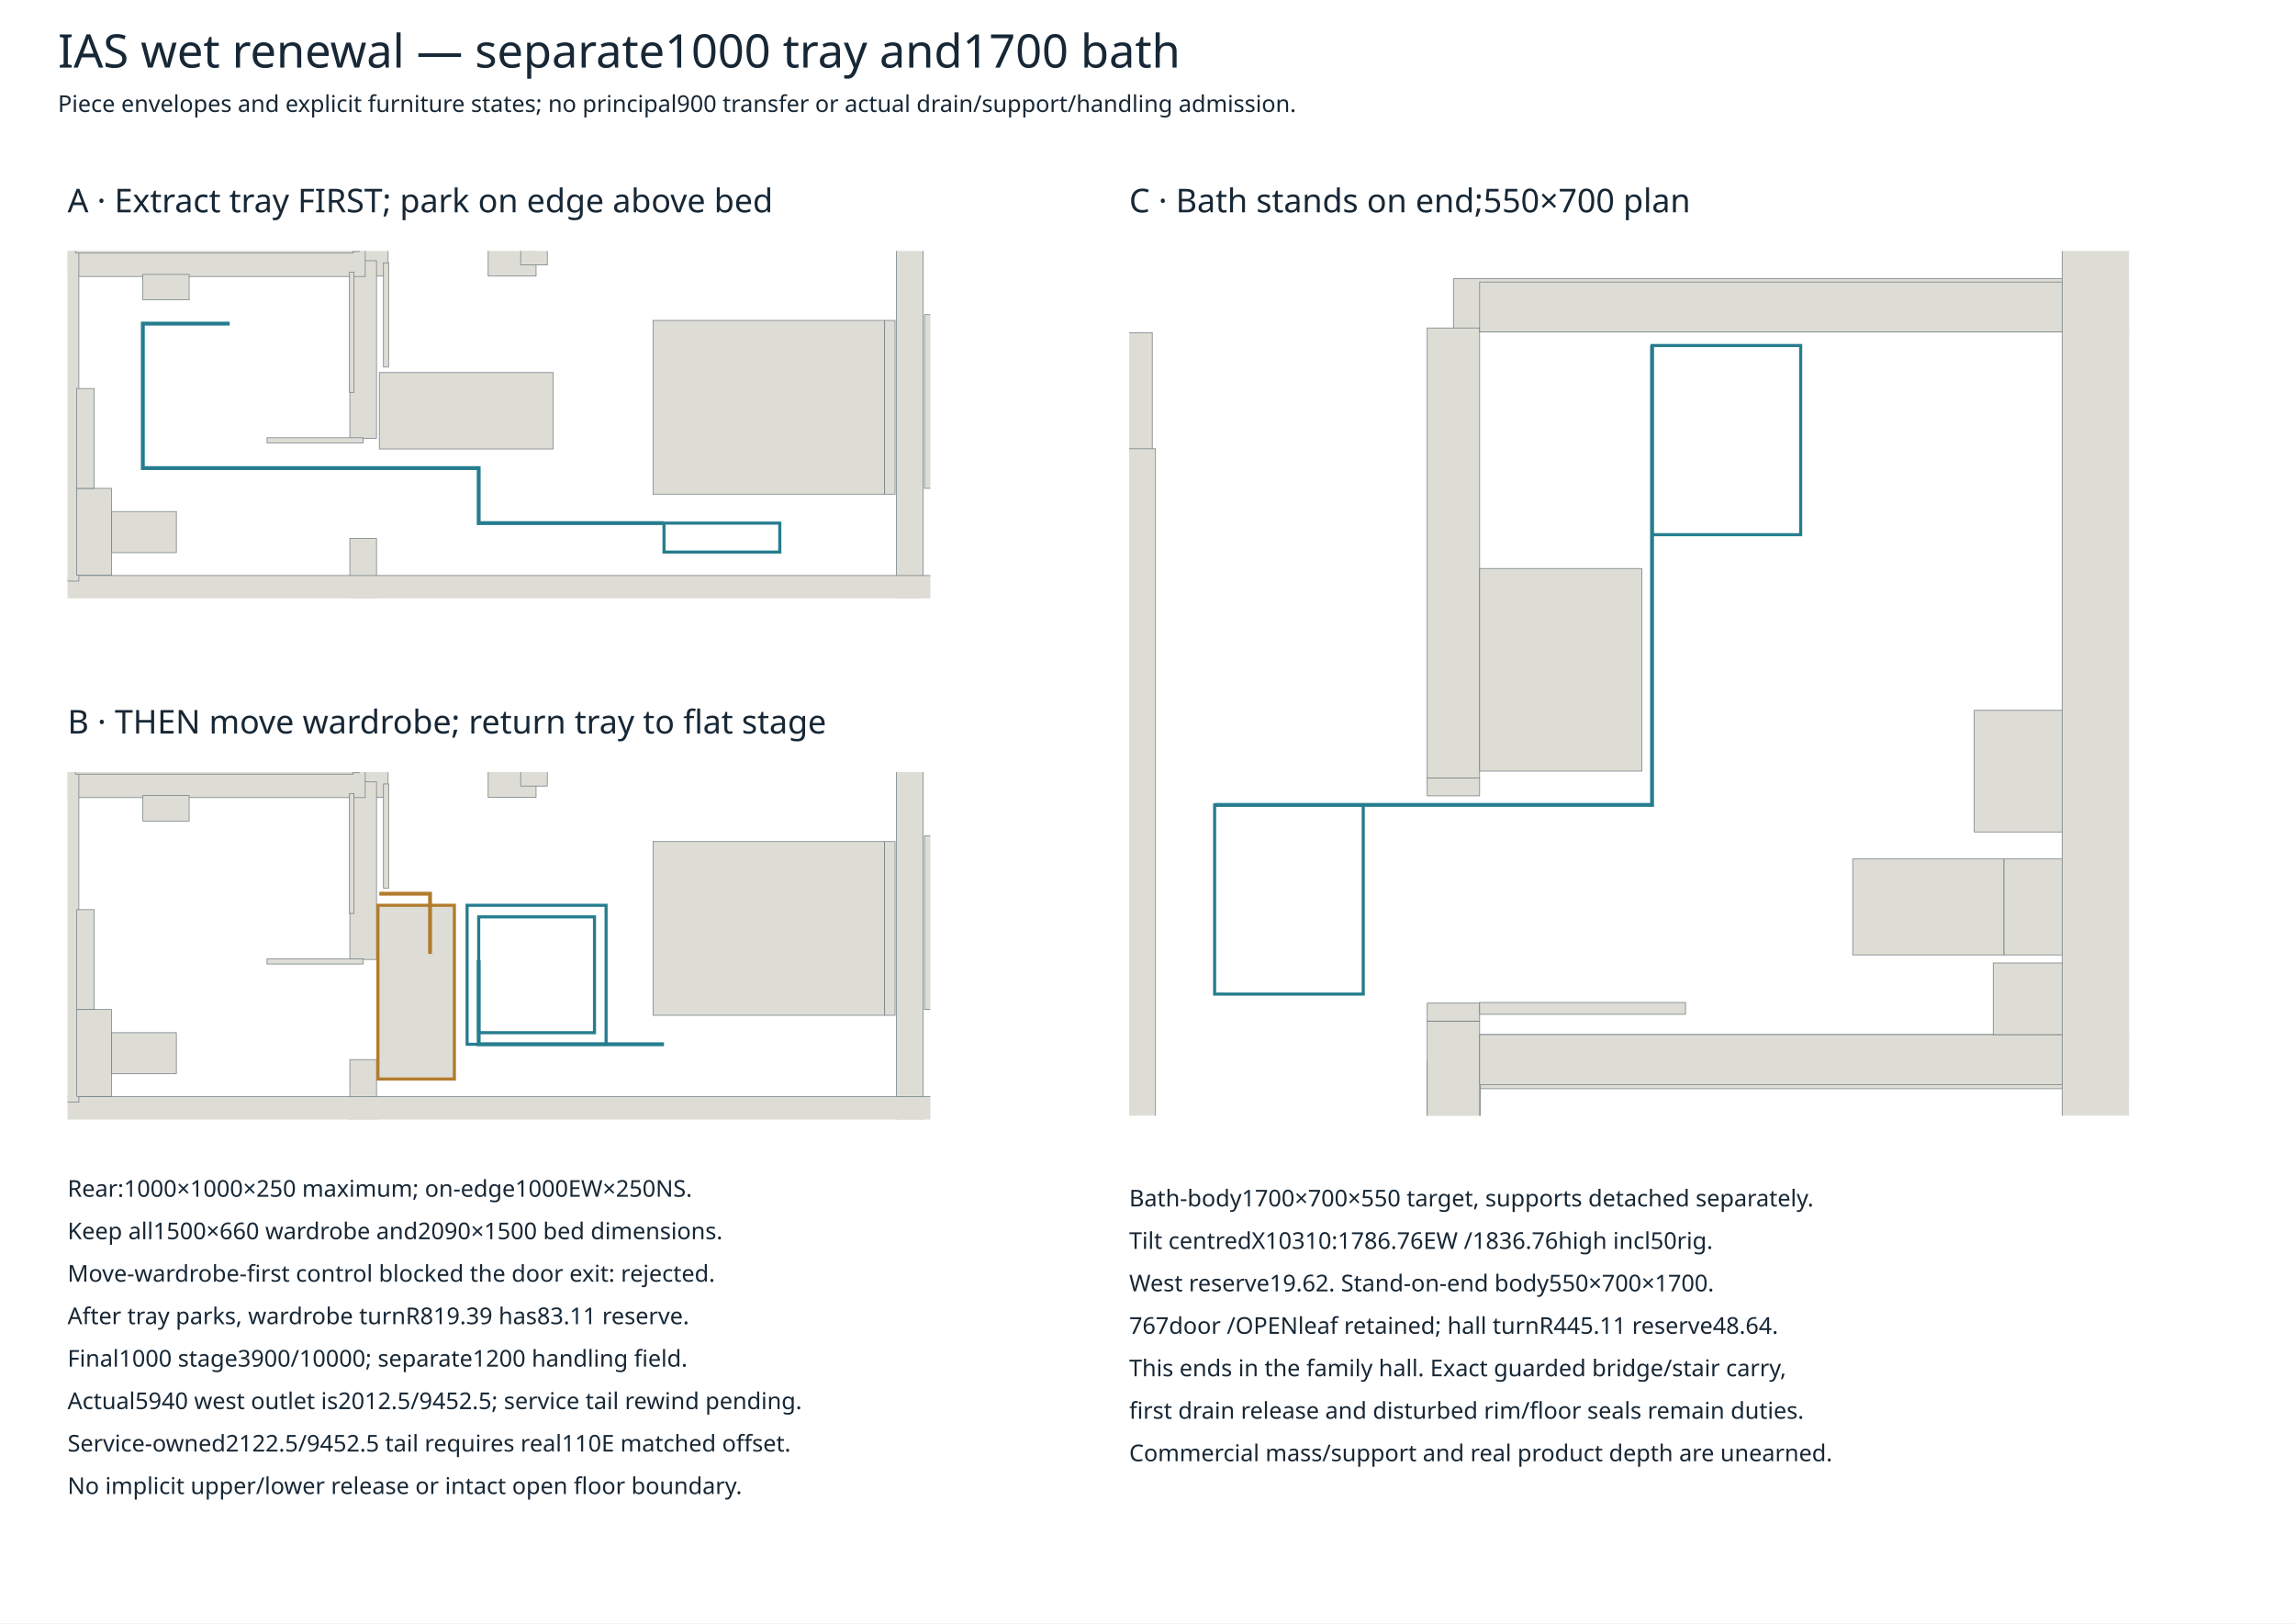
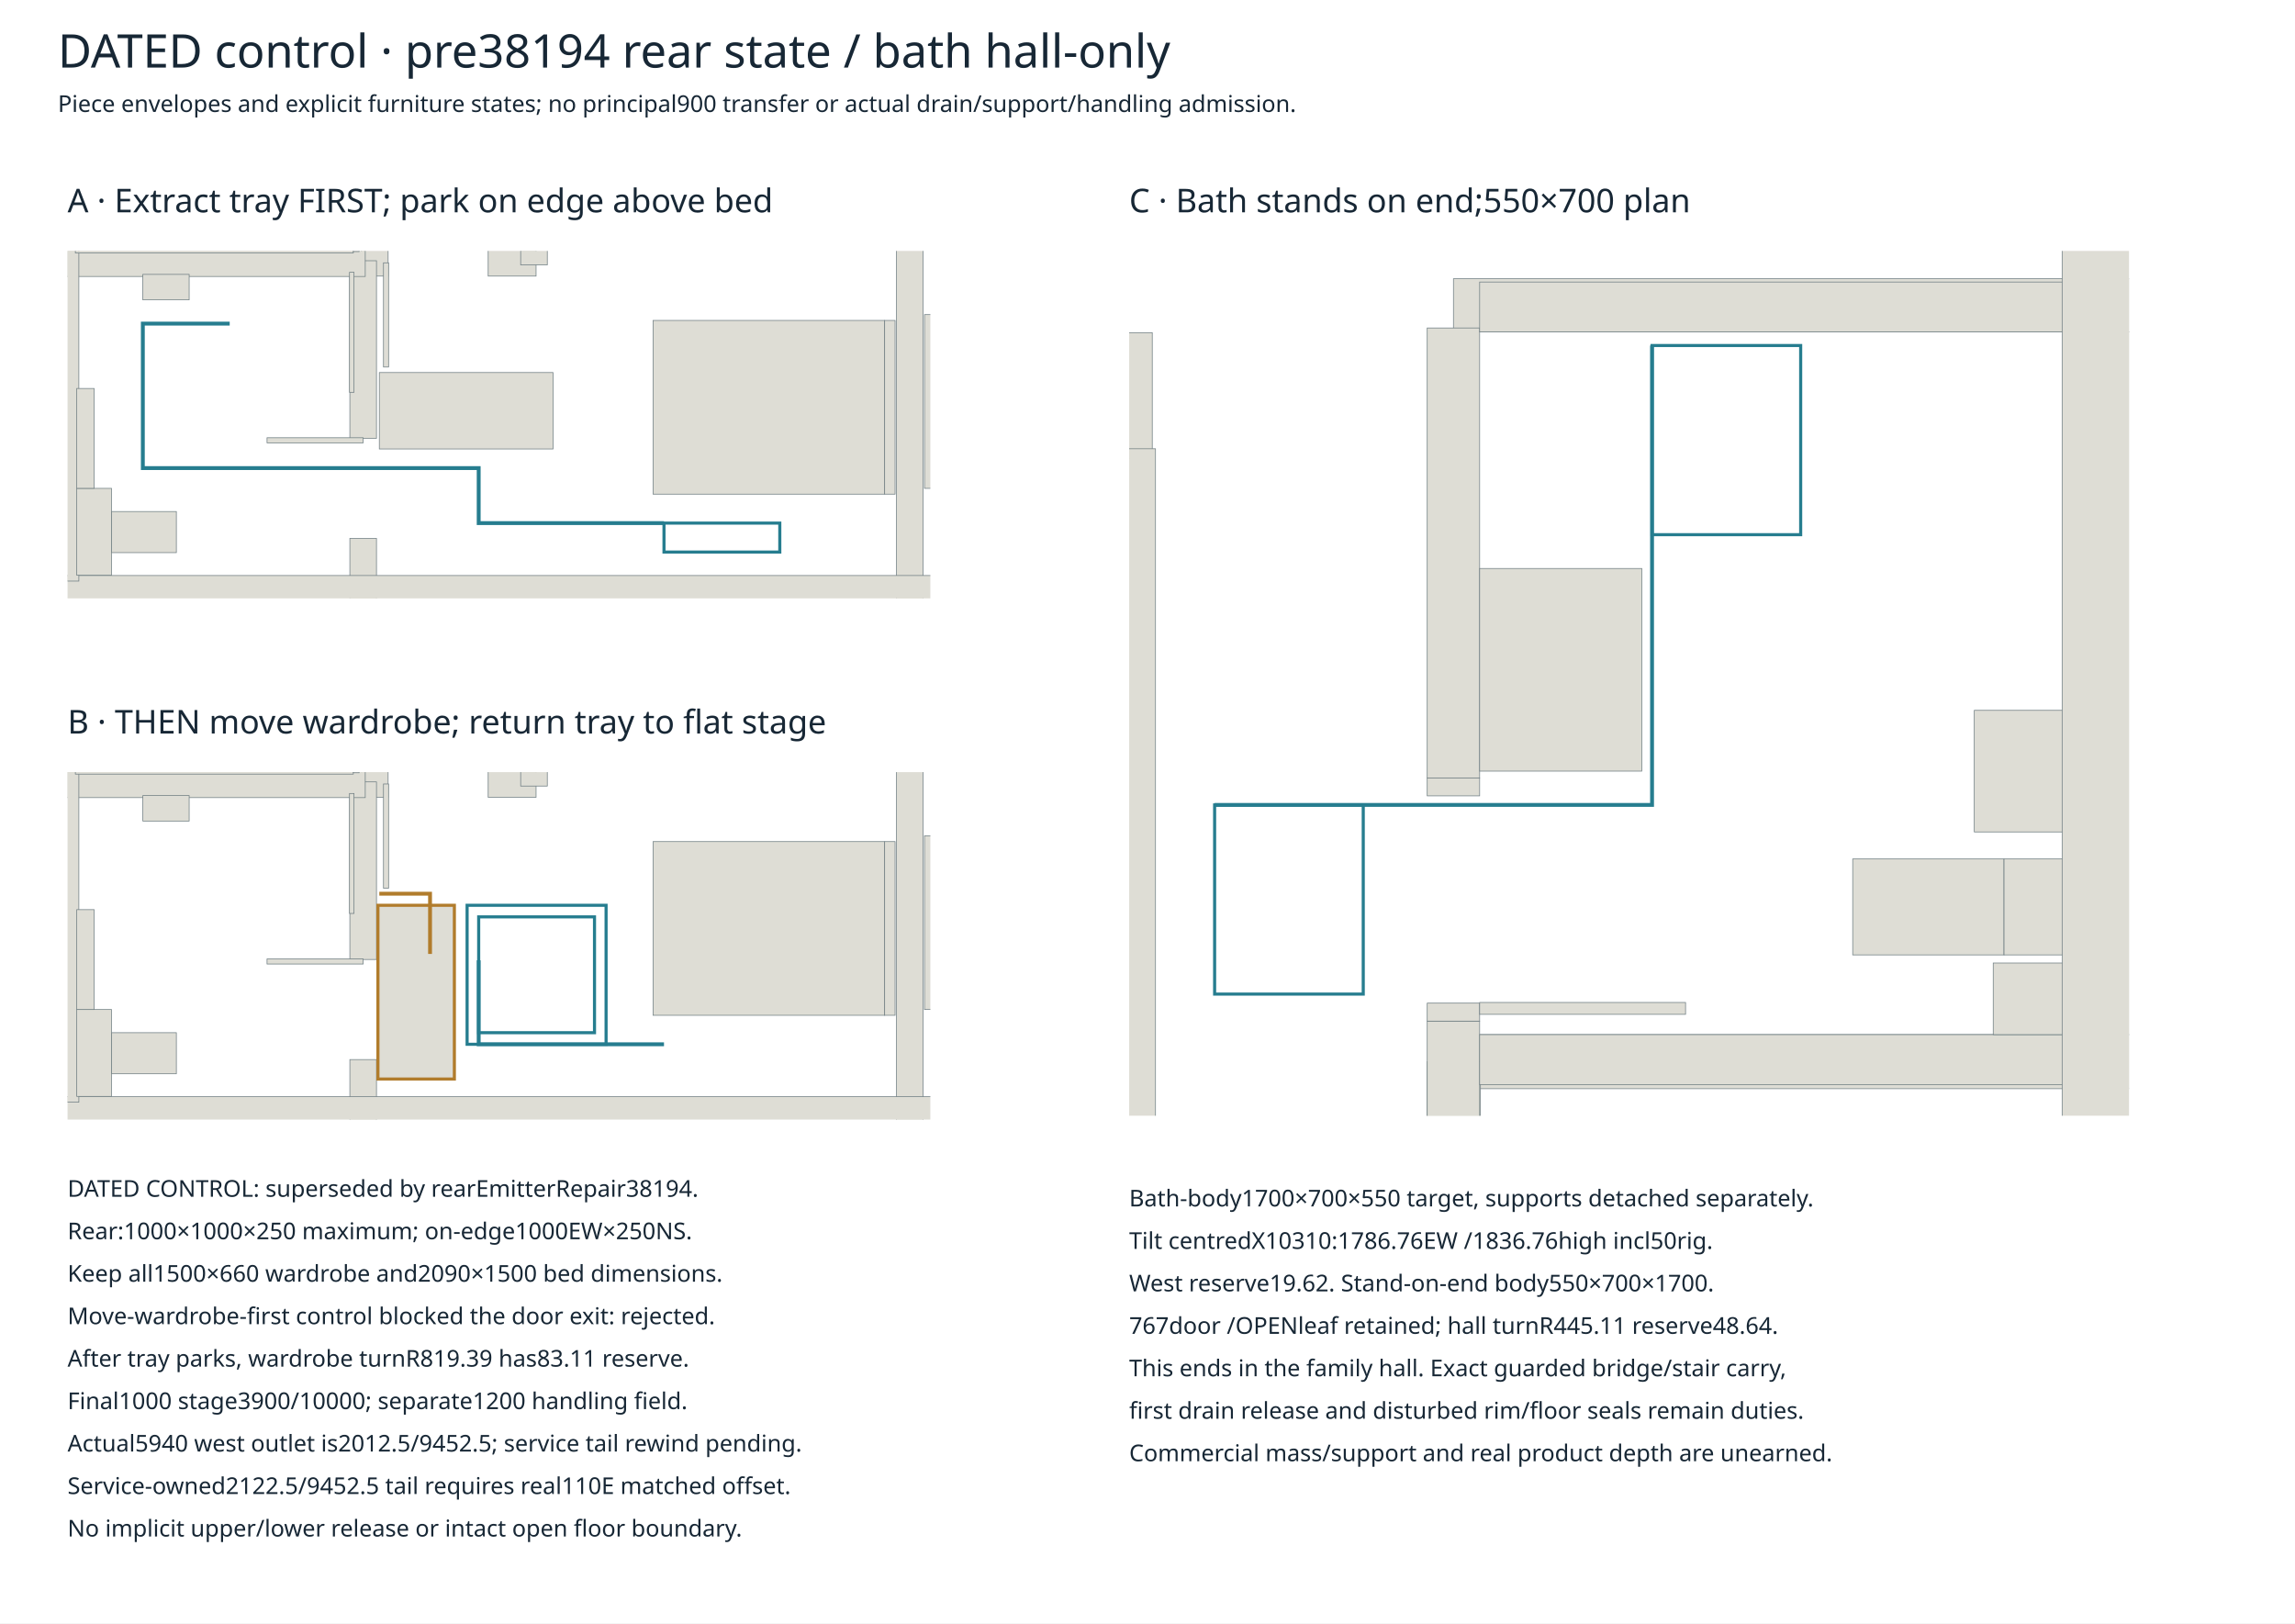
<svg xmlns="http://www.w3.org/2000/svg" width="1189mm" height="841mm" viewBox="0 0 1189 841">
  <rect width="1189" height="841" fill="white" />
  <style>text{font-family:sans-serif;fill:#172735}.n{font-size:12px}</style>
-   <text x="30" y="35" font-size="24">IAS wet renewal — separate1000 tray and1700 bath</text>
+   <text x="30" y="35" font-size="24">DATED control · pre38194 rear state / bath hall-only</text>
  <text x="30" y="58" class="n">Piece envelopes and explicit furniture states; no principal900 transfer or actual drain/support/handling admission.</text>
  <text x="35" y="110" font-size="17">A · Extract tray FIRST; park on edge above bed</text>
  <defs>
    <clipPath id="w13035">
      <rect x="35" y="130" width="447" height="180" />
    </clipPath>
  </defs>
  <g clip-path="url(#w13035)">
    <rect x="295.1" y="-396.08" width="13.8" height="161.16" fill="#deddd5" stroke="#6c7b80" stroke-width=".35" />
    <rect x="181.97" y="-242.9" width="40.11" height="13.8" fill="#deddd5" stroke="#6c7b80" stroke-width=".35" />
    <rect x="273.92" y="-242.9" width="29.16" height="13.8" fill="#deddd5" stroke="#6c7b80" stroke-width=".35" />
    <rect x="176.15" y="-237.08" width="13.8" height="38.01" fill="#deddd5" stroke="#6c7b80" stroke-width=".35" />
    <rect x="12.92" y="-207.05" width="171.21" height="13.8" fill="#deddd5" stroke="#6c7b80" stroke-width=".35" />
    <rect x="439.1" y="-396.08" width="13.8" height="161.16" fill="#deddd5" stroke="#6c7b80" stroke-width=".35" />
    <rect x="444.92" y="-242.9" width="65.16" height="13.8" fill="#deddd5" stroke="#6c7b80" stroke-width=".35" />
    <rect x="561.92" y="-242.9" width="11.16" height="13.8" fill="#deddd5" stroke="#6c7b80" stroke-width=".35" />
    <rect x="565.1" y="-237.08" width="13.8" height="170.16" fill="#deddd5" stroke="#6c7b80" stroke-width=".35" />
    <rect x="565.1" y="-15.08" width="13.8" height="11.16" fill="#deddd5" stroke="#6c7b80" stroke-width=".35" />
    <rect x="570.92" y="-179.9" width="164.16" height="13.98" fill="#deddd5" stroke="#6c7b80" stroke-width=".35" />
    <rect x="570.92" y="-12.08" width="164.16" height="14.16" fill="#deddd5" stroke="#6c7b80" stroke-width=".35" />
    <rect x="187.07" y="129.25" width="14.01" height="13.8" fill="#deddd5" stroke="#6c7b80" stroke-width=".35" />
    <rect x="252.92" y="129.25" width="24.81" height="13.8" fill="#deddd5" stroke="#6c7b80" stroke-width=".35" />
    <rect x="269.75" y="84.67" width="13.8" height="52.56" fill="#deddd5" stroke="#6c7b80" stroke-width=".35" />
    <rect x="466.07" y="93.25" width="44.01" height="18.3" fill="#deddd5" stroke="#6c7b80" stroke-width=".35" />
    <rect x="561.92" y="93.25" width="11.16" height="18.3" fill="#deddd5" stroke="#6c7b80" stroke-width=".35" />
    <rect x="464.45" y="93.97" width="13.8" height="232.11" fill="#deddd5" stroke="#6c7b80" stroke-width=".35" />
    <rect x="181.25" y="135.07" width="13.8" height="92.01" fill="#deddd5" stroke="#6c7b80" stroke-width=".35" />
    <rect x="181.25" y="278.92" width="13.8" height="47.16" fill="#deddd5" stroke="#6c7b80" stroke-width=".35" />
    <rect x="565.1" y="-6.08" width="13.98" height="109.56" fill="#deddd5" stroke="#6c7b80" stroke-width=".35" />
    <rect x="570.92" y="93.07" width="38.16" height="18.48" fill="#deddd5" stroke="#6c7b80" stroke-width=".35" />
    <rect x="660.92" y="93.07" width="74.16" height="18.48" fill="#deddd5" stroke="#6c7b80" stroke-width=".35" />
    <rect x="12.92" y="129.25" width="176.31" height="13.98" fill="#deddd5" stroke="#6c7b80" stroke-width=".35" />
    <rect x="12.92" y="-396.08" width="722.16" height="27.93" fill="#deddd5" stroke="#6c7b80" stroke-width=".35" />
    <rect x="12.92" y="298.15" width="722.16" height="27.93" fill="#deddd5" stroke="#6c7b80" stroke-width=".35" />
    <rect x="12.92" y="-371.03" width="27.93" height="672.06" fill="#deddd5" stroke="#6c7b80" stroke-width=".35" />
    <rect x="707.15" y="-371.03" width="27.93" height="672.06" fill="#deddd5" stroke="#6c7b80" stroke-width=".35" />
    <rect x="242.87" y="-166.85" width="262.26" height="27.93" fill="#deddd5" stroke="#6c7b80" stroke-width=".35" />
    <rect x="242.87" y="68.92" width="262.26" height="27.93" fill="#deddd5" stroke="#6c7b80" stroke-width=".35" />
    <rect x="242.15" y="-141.08" width="27.93" height="212.16" fill="#deddd5" stroke="#6c7b80" stroke-width=".35" />
    <rect x="477.92" y="-141.08" width="27.93" height="212.16" fill="#deddd5" stroke="#6c7b80" stroke-width=".35" />
    <rect x="706.97" y="-0.08" width="2.34" height="95.31" fill="#deddd5" stroke="#6c7b80" stroke-width=".35" />
    <rect x="706.97" y="-168.08" width="2.34" height="158.16" fill="#deddd5" stroke="#6c7b80" stroke-width=".35" />
    <rect x="576.74" y="-168.08" width="2.34" height="44.16" fill="#deddd5" stroke="#6c7b80" stroke-width=".35" />
    <rect x="181.07" y="141.07" width="2.34" height="62.16" fill="#deddd5" stroke="#6c7b80" stroke-width=".35" />
    <rect x="80" y="-331.07" width="57" height="123.3" fill="#deddd5" stroke="#6c7b80" stroke-width=".35" />
    <rect x="256.58" y="-330.95" width="39.6" height="54" fill="#deddd5" stroke="#6c7b80" stroke-width=".35" />
    <rect x="610.55" y="-303.92" width="57" height="123.3" fill="#deddd5" stroke="#6c7b80" stroke-width=".35" />
    <rect x="451.82" y="-332.15" width="39.6" height="90" fill="#deddd5" stroke="#6c7b80" stroke-width=".35" />
    <rect x="338.33" y="166" width="120" height="90" fill="#deddd5" stroke="#6c7b80" stroke-width=".35" />
    <rect x="458.33" y="166" width="5.4" height="90" fill="#deddd5" stroke="#6c7b80" stroke-width=".35" />
    <rect x="581.03" y="155.5" width="120" height="96" fill="#deddd5" stroke="#6c7b80" stroke-width=".35" />
    <rect x="701.03" y="155.5" width="5.4" height="96" fill="#deddd5" stroke="#6c7b80" stroke-width=".35" />
    <rect x="478.97" y="163" width="39.6" height="90" fill="#deddd5" stroke="#6c7b80" stroke-width=".35" />
    <rect x="57.77" y="265" width="33.6" height="21.3" fill="#deddd5" stroke="#6c7b80" stroke-width=".35" />
    <rect x="74" y="142.15" width="24" height="13.2" fill="#deddd5" stroke="#6c7b80" stroke-width=".35" />
    <rect x="39.77" y="253" width="18" height="45" fill="#deddd5" stroke="#6c7b80" stroke-width=".35" />
    <rect x="39.77" y="201.25" width="9" height="51.75" fill="#deddd5" stroke="#6c7b80" stroke-width=".35" />
    <rect x="578" y="1" width="54" height="54" fill="#deddd5" stroke="#6c7b80" stroke-width=".35" />
    <rect x="672.35" y="49.75" width="21.3" height="33.6" fill="#deddd5" stroke="#6c7b80" stroke-width=".35" />
    <rect x="578" y="61" width="20.4" height="27" fill="#deddd5" stroke="#6c7b80" stroke-width=".35" />
    <rect x="581.6" y="-167" width="102" height="42" fill="#deddd5" stroke="#6c7b80" stroke-width=".35" />
    <rect x="660.65" y="-50" width="33.6" height="21.3" fill="#deddd5" stroke="#6c7b80" stroke-width=".35" />
    <rect x="687.65" y="-83" width="20.4" height="27" fill="#deddd5" stroke="#6c7b80" stroke-width=".35" />
    <rect x="577.82" y="-114.5" width="36" height="45" fill="#deddd5" stroke="#6c7b80" stroke-width=".35" />
    <rect x="694.55" y="82" width="10.8" height="10.8" fill="#deddd5" stroke="#6c7b80" stroke-width=".35" />
    <rect x="691.85" y="-26.9" width="16.2" height="15.9" fill="#deddd5" stroke="#6c7b80" stroke-width=".35" />
    <rect x="39.05" y="-129.05" width="144" height="260.1" fill="#deddd5" stroke="#6c7b80" stroke-width=".35" />
    <rect x="269" y="-140" width="210" height="210" fill="#deddd5" stroke="#6c7b80" stroke-width=".35" />
    <rect x="307.1" y="-369.95" width="133.8" height="139.05" fill="#deddd5" stroke="#6c7b80" stroke-width=".35" />
    <rect x="183.05" y="-129.05" width="3" height="259.38" fill="#deddd5" stroke="#6c7b80" stroke-width=".35" />
    <rect x="304.1" y="-369.23" width="3" height="138.33" fill="#deddd5" stroke="#6c7b80" stroke-width=".35" />
    <rect x="440.9" y="-369.23" width="3" height="138.33" fill="#deddd5" stroke="#6c7b80" stroke-width=".35" />
    <rect x="307.1" y="-230.9" width="133.8" height="3" fill="#deddd5" stroke="#6c7b80" stroke-width=".35" />
    <rect x="178.85" y="-148.25" width="7.2" height="2.4" fill="#deddd5" stroke="#6c7b80" stroke-width=".35" />
    <rect x="198.68" y="136.15" width="2.64" height="54" fill="#deddd5" stroke="#6c7b80" stroke-width=".35" />
    <rect x="507.68" y="102.4" width="2.64" height="54" fill="#deddd5" stroke="#6c7b80" stroke-width=".35" />
    <rect x="606.5" y="110.8" width="57" height="2.64" fill="#deddd5" stroke="#6c7b80" stroke-width=".35" />
    <rect x="196.52" y="193" width="90" height="39.6" fill="#deddd5" stroke="#6c7b80" stroke-width=".35" />
    <rect x="138.35" y="226.78" width="49.8" height="2.64" fill="#deddd5" stroke="#6c7b80" stroke-width=".35" />
    <rect x="344" y="271" width="60" height="15" fill="none" stroke="#267d8f" stroke-width="1.6" />
    <polyline points="119,167.65 74,167.65 74,242.5 248,242.5 248,271 344,271" fill="none" stroke="#267d8f" stroke-width="2" />
  </g>
  <text x="35" y="380" font-size="17">B · THEN move wardrobe; return tray to flat stage</text>
  <defs>
    <clipPath id="w40035">
      <rect x="35" y="400" width="447" height="180" />
    </clipPath>
  </defs>
  <g clip-path="url(#w40035)">
    <rect x="295.1" y="-126.08" width="13.8" height="161.16" fill="#deddd5" stroke="#6c7b80" stroke-width=".35" />
    <rect x="181.97" y="27.1" width="40.11" height="13.8" fill="#deddd5" stroke="#6c7b80" stroke-width=".35" />
    <rect x="273.92" y="27.1" width="29.16" height="13.8" fill="#deddd5" stroke="#6c7b80" stroke-width=".35" />
    <rect x="176.15" y="32.92" width="13.8" height="38.01" fill="#deddd5" stroke="#6c7b80" stroke-width=".35" />
    <rect x="12.92" y="62.95" width="171.21" height="13.8" fill="#deddd5" stroke="#6c7b80" stroke-width=".35" />
    <rect x="439.1" y="-126.08" width="13.8" height="161.16" fill="#deddd5" stroke="#6c7b80" stroke-width=".35" />
    <rect x="444.92" y="27.1" width="65.16" height="13.8" fill="#deddd5" stroke="#6c7b80" stroke-width=".35" />
    <rect x="561.92" y="27.1" width="11.16" height="13.8" fill="#deddd5" stroke="#6c7b80" stroke-width=".35" />
    <rect x="565.1" y="32.92" width="13.8" height="170.16" fill="#deddd5" stroke="#6c7b80" stroke-width=".35" />
    <rect x="565.1" y="254.92" width="13.8" height="11.16" fill="#deddd5" stroke="#6c7b80" stroke-width=".35" />
    <rect x="570.92" y="90.1" width="164.16" height="13.98" fill="#deddd5" stroke="#6c7b80" stroke-width=".35" />
    <rect x="570.92" y="257.92" width="164.16" height="14.16" fill="#deddd5" stroke="#6c7b80" stroke-width=".35" />
    <rect x="187.07" y="399.25" width="14.01" height="13.8" fill="#deddd5" stroke="#6c7b80" stroke-width=".35" />
    <rect x="252.92" y="399.25" width="24.81" height="13.8" fill="#deddd5" stroke="#6c7b80" stroke-width=".35" />
    <rect x="269.75" y="354.67" width="13.8" height="52.56" fill="#deddd5" stroke="#6c7b80" stroke-width=".35" />
    <rect x="466.07" y="363.25" width="44.01" height="18.3" fill="#deddd5" stroke="#6c7b80" stroke-width=".35" />
    <rect x="561.92" y="363.25" width="11.16" height="18.3" fill="#deddd5" stroke="#6c7b80" stroke-width=".35" />
    <rect x="464.45" y="363.97" width="13.8" height="232.11" fill="#deddd5" stroke="#6c7b80" stroke-width=".35" />
    <rect x="181.25" y="405.07" width="13.8" height="92.01" fill="#deddd5" stroke="#6c7b80" stroke-width=".35" />
    <rect x="181.25" y="548.92" width="13.8" height="47.16" fill="#deddd5" stroke="#6c7b80" stroke-width=".35" />
    <rect x="565.1" y="263.92" width="13.98" height="109.56" fill="#deddd5" stroke="#6c7b80" stroke-width=".35" />
    <rect x="570.92" y="363.07" width="38.16" height="18.48" fill="#deddd5" stroke="#6c7b80" stroke-width=".35" />
    <rect x="660.92" y="363.07" width="74.16" height="18.48" fill="#deddd5" stroke="#6c7b80" stroke-width=".35" />
    <rect x="12.92" y="399.25" width="176.31" height="13.98" fill="#deddd5" stroke="#6c7b80" stroke-width=".35" />
    <rect x="12.92" y="-126.08" width="722.16" height="27.93" fill="#deddd5" stroke="#6c7b80" stroke-width=".35" />
    <rect x="12.92" y="568.15" width="722.16" height="27.93" fill="#deddd5" stroke="#6c7b80" stroke-width=".35" />
    <rect x="12.92" y="-101.03" width="27.93" height="672.06" fill="#deddd5" stroke="#6c7b80" stroke-width=".35" />
    <rect x="707.15" y="-101.03" width="27.93" height="672.06" fill="#deddd5" stroke="#6c7b80" stroke-width=".35" />
    <rect x="242.87" y="103.15" width="262.26" height="27.93" fill="#deddd5" stroke="#6c7b80" stroke-width=".35" />
    <rect x="242.87" y="338.92" width="262.26" height="27.93" fill="#deddd5" stroke="#6c7b80" stroke-width=".35" />
    <rect x="242.15" y="128.92" width="27.93" height="212.16" fill="#deddd5" stroke="#6c7b80" stroke-width=".35" />
    <rect x="477.92" y="128.92" width="27.93" height="212.16" fill="#deddd5" stroke="#6c7b80" stroke-width=".35" />
    <rect x="706.97" y="269.92" width="2.34" height="95.31" fill="#deddd5" stroke="#6c7b80" stroke-width=".35" />
    <rect x="706.97" y="101.92" width="2.34" height="158.16" fill="#deddd5" stroke="#6c7b80" stroke-width=".35" />
    <rect x="576.74" y="101.92" width="2.34" height="44.16" fill="#deddd5" stroke="#6c7b80" stroke-width=".35" />
    <rect x="181.07" y="411.07" width="2.34" height="62.16" fill="#deddd5" stroke="#6c7b80" stroke-width=".35" />
    <rect x="80" y="-61.07" width="57" height="123.3" fill="#deddd5" stroke="#6c7b80" stroke-width=".35" />
    <rect x="256.58" y="-60.95" width="39.6" height="54" fill="#deddd5" stroke="#6c7b80" stroke-width=".35" />
    <rect x="610.55" y="-33.92" width="57" height="123.3" fill="#deddd5" stroke="#6c7b80" stroke-width=".35" />
    <rect x="451.82" y="-62.15" width="39.6" height="90" fill="#deddd5" stroke="#6c7b80" stroke-width=".35" />
    <rect x="338.33" y="436" width="120" height="90" fill="#deddd5" stroke="#6c7b80" stroke-width=".35" />
    <rect x="458.33" y="436" width="5.4" height="90" fill="#deddd5" stroke="#6c7b80" stroke-width=".35" />
    <rect x="581.03" y="425.5" width="120" height="96" fill="#deddd5" stroke="#6c7b80" stroke-width=".35" />
    <rect x="701.03" y="425.5" width="5.4" height="96" fill="#deddd5" stroke="#6c7b80" stroke-width=".35" />
    <rect x="478.97" y="433" width="39.6" height="90" fill="#deddd5" stroke="#6c7b80" stroke-width=".35" />
    <rect x="57.77" y="535" width="33.6" height="21.3" fill="#deddd5" stroke="#6c7b80" stroke-width=".35" />
    <rect x="74" y="412.15" width="24" height="13.2" fill="#deddd5" stroke="#6c7b80" stroke-width=".35" />
    <rect x="39.77" y="523" width="18" height="45" fill="#deddd5" stroke="#6c7b80" stroke-width=".35" />
    <rect x="39.77" y="471.25" width="9" height="51.75" fill="#deddd5" stroke="#6c7b80" stroke-width=".35" />
    <rect x="578" y="271" width="54" height="54" fill="#deddd5" stroke="#6c7b80" stroke-width=".35" />
    <rect x="672.35" y="319.75" width="21.3" height="33.6" fill="#deddd5" stroke="#6c7b80" stroke-width=".35" />
    <rect x="578" y="331" width="20.4" height="27" fill="#deddd5" stroke="#6c7b80" stroke-width=".35" />
    <rect x="581.6" y="103" width="102" height="42" fill="#deddd5" stroke="#6c7b80" stroke-width=".35" />
    <rect x="660.65" y="220" width="33.6" height="21.3" fill="#deddd5" stroke="#6c7b80" stroke-width=".35" />
    <rect x="687.65" y="187" width="20.4" height="27" fill="#deddd5" stroke="#6c7b80" stroke-width=".35" />
    <rect x="577.82" y="155.5" width="36" height="45" fill="#deddd5" stroke="#6c7b80" stroke-width=".35" />
    <rect x="694.55" y="352" width="10.8" height="10.8" fill="#deddd5" stroke="#6c7b80" stroke-width=".35" />
    <rect x="691.85" y="243.1" width="16.2" height="15.9" fill="#deddd5" stroke="#6c7b80" stroke-width=".35" />
    <rect x="39.05" y="140.95" width="144" height="260.1" fill="#deddd5" stroke="#6c7b80" stroke-width=".35" />
    <rect x="269" y="130" width="210" height="210" fill="#deddd5" stroke="#6c7b80" stroke-width=".35" />
    <rect x="307.1" y="-99.95" width="133.8" height="139.05" fill="#deddd5" stroke="#6c7b80" stroke-width=".35" />
    <rect x="183.05" y="140.95" width="3" height="259.38" fill="#deddd5" stroke="#6c7b80" stroke-width=".35" />
    <rect x="304.1" y="-99.23" width="3" height="138.33" fill="#deddd5" stroke="#6c7b80" stroke-width=".35" />
    <rect x="440.9" y="-99.23" width="3" height="138.33" fill="#deddd5" stroke="#6c7b80" stroke-width=".35" />
    <rect x="307.1" y="39.1" width="133.8" height="3" fill="#deddd5" stroke="#6c7b80" stroke-width=".35" />
    <rect x="178.85" y="121.75" width="7.2" height="2.4" fill="#deddd5" stroke="#6c7b80" stroke-width=".35" />
    <rect x="198.68" y="406.15" width="2.64" height="54" fill="#deddd5" stroke="#6c7b80" stroke-width=".35" />
    <rect x="507.68" y="372.4" width="2.64" height="54" fill="#deddd5" stroke="#6c7b80" stroke-width=".35" />
    <rect x="606.5" y="380.8" width="57" height="2.64" fill="#deddd5" stroke="#6c7b80" stroke-width=".35" />
    <rect x="195.8" y="469" width="39.6" height="90" fill="#deddd5" stroke="#6c7b80" stroke-width=".35" />
    <rect x="138.35" y="496.78" width="49.8" height="2.64" fill="#deddd5" stroke="#6c7b80" stroke-width=".35" />
    <rect x="195.8" y="469" width="39.6" height="90" fill="none" stroke="#b17c2c" stroke-width="1.6" />
    <rect x="248" y="475" width="60" height="60" fill="none" stroke="#267d8f" stroke-width="1.6" />
    <rect x="242" y="469" width="72" height="72" fill="none" stroke="#267d8f" stroke-width="1.6" />
    <polyline points="196.52,463 222.8,463 222.8,494.2" fill="none" stroke="#b17c2c" stroke-width="2" />
    <polyline points="344,541 248,541 248,497.5" fill="none" stroke="#267d8f" stroke-width="2" />
  </g>
  <text x="585" y="110" font-size="17">C · Bath stands on end;550×700 plan</text>
  <defs>
    <clipPath id="w130585">
      <rect x="585" y="130" width="518" height="448" />
    </clipPath>
  </defs>
  <g clip-path="url(#w130585)">
    <rect x="109.42" y="-360" width="27.16" height="371" fill="#deddd5" stroke="#6c7b80" stroke-width=".35" />
    <rect x="-154.55" y="-2.58" width="88.55" height="27.16" fill="#deddd5" stroke="#6c7b80" stroke-width=".35" />
    <rect x="60" y="-2.58" width="63" height="27.16" fill="#deddd5" stroke="#6c7b80" stroke-width=".35" />
    <rect x="-168.13" y="11" width="27.16" height="83.65" fill="#deddd5" stroke="#6c7b80" stroke-width=".35" />
    <rect x="-549" y="81.07" width="394.45" height="27.16" fill="#deddd5" stroke="#6c7b80" stroke-width=".35" />
    <rect x="445.42" y="-360" width="27.16" height="371" fill="#deddd5" stroke="#6c7b80" stroke-width=".35" />
    <rect x="753" y="144.42" width="378" height="27.58" fill="#deddd5" stroke="#6c7b80" stroke-width=".35" />
    <rect x="753" y="536" width="378" height="28" fill="#deddd5" stroke="#6c7b80" stroke-width=".35" />
    <rect x="-142.65" y="865.77" width="27.65" height="27.16" fill="#deddd5" stroke="#6c7b80" stroke-width=".35" />
    <rect x="11" y="865.77" width="52.85" height="27.16" fill="#deddd5" stroke="#6c7b80" stroke-width=".35" />
    <rect x="50.27" y="761.75" width="27.16" height="117.6" fill="#deddd5" stroke="#6c7b80" stroke-width=".35" />
    <rect x="508.35" y="781.77" width="97.65" height="37.66" fill="#deddd5" stroke="#6c7b80" stroke-width=".35" />
    <rect x="732" y="781.77" width="21" height="37.66" fill="#deddd5" stroke="#6c7b80" stroke-width=".35" />
    <rect x="504.57" y="783.45" width="27.16" height="536.55" fill="#deddd5" stroke="#6c7b80" stroke-width=".35" />
    <rect x="-156.23" y="879.35" width="27.16" height="209.65" fill="#deddd5" stroke="#6c7b80" stroke-width=".35" />
    <rect x="-156.23" y="1215" width="27.16" height="105" fill="#deddd5" stroke="#6c7b80" stroke-width=".35" />
    <rect x="739.42" y="550" width="27.58" height="250.6" fill="#deddd5" stroke="#6c7b80" stroke-width=".35" />
    <rect x="753" y="781.35" width="84" height="38.08" fill="#deddd5" stroke="#6c7b80" stroke-width=".35" />
    <rect x="963" y="781.35" width="168" height="38.08" fill="#deddd5" stroke="#6c7b80" stroke-width=".35" />
    <rect x="-549" y="865.77" width="406.35" height="27.58" fill="#deddd5" stroke="#6c7b80" stroke-width=".35" />
    <rect x="739.42" y="169.9" width="27.16" height="233.1" fill="#deddd5" stroke="#6c7b80" stroke-width=".35" />
    <rect x="739.42" y="529" width="27.16" height="254.45" fill="#deddd5" stroke="#6c7b80" stroke-width=".35" />
    <rect x="739.42" y="403" width="27.16" height="9.31" fill="#deddd5" stroke="#6c7b80" stroke-width=".35" />
    <rect x="739.42" y="519.69" width="27.16" height="9.31" fill="#deddd5" stroke="#6c7b80" stroke-width=".35" />
    <rect x="766.58" y="536" width="303.87" height="25.9" fill="#deddd5" stroke="#6c7b80" stroke-width=".35" />
    <rect x="766.58" y="146.1" width="303.87" height="25.9" fill="#deddd5" stroke="#6c7b80" stroke-width=".35" />
    <rect x="1070.45" y="172" width="60.55" height="364" fill="#deddd5" stroke="#6c7b80" stroke-width=".35" />
    <rect x="766.58" y="294.5" width="84" height="105" fill="#deddd5" stroke="#6c7b80" stroke-width=".35" />
    <rect x="1022.85" y="368" width="47.6" height="63" fill="#deddd5" stroke="#6c7b80" stroke-width=".35" />
    <rect x="959.85" y="445" width="78.4" height="49.7" fill="#deddd5" stroke="#6c7b80" stroke-width=".35" />
    <rect x="1038.25" y="445" width="32.2" height="49.7" fill="#deddd5" stroke="#6c7b80" stroke-width=".35" />
    <rect x="1032.65" y="498.9" width="37.8" height="37.1" fill="#deddd5" stroke="#6c7b80" stroke-width=".35" />
    <rect x="-551.52" y="-362.52" width="1685.04" height="65.17" fill="#deddd5" stroke="#6c7b80" stroke-width=".35" />
    <rect x="-551.52" y="1257.35" width="1685.04" height="65.17" fill="#deddd5" stroke="#6c7b80" stroke-width=".35" />
    <rect x="-551.52" y="-304.07" width="65.17" height="1568.14" fill="#deddd5" stroke="#6c7b80" stroke-width=".35" />
    <rect x="1068.35" y="-304.07" width="65.17" height="1568.14" fill="#deddd5" stroke="#6c7b80" stroke-width=".35" />
    <rect x="-14.97" y="172.35" width="611.94" height="65.17" fill="#deddd5" stroke="#6c7b80" stroke-width=".35" />
    <rect x="-14.97" y="722.48" width="611.94" height="65.17" fill="#deddd5" stroke="#6c7b80" stroke-width=".35" />
    <rect x="-16.65" y="232.48" width="65.17" height="495.04" fill="#deddd5" stroke="#6c7b80" stroke-width=".35" />
    <rect x="533.48" y="232.48" width="65.17" height="495.04" fill="#deddd5" stroke="#6c7b80" stroke-width=".35" />
    <rect x="766.58" y="519.34" width="106.68" height="6.16" fill="#deddd5" stroke="#6c7b80" stroke-width=".35" />
    <rect x="855.9" y="179" width="77" height="98" fill="none" stroke="#267d8f" stroke-width="1.6" />
    <rect x="629.275" y="417" width="77" height="98" fill="none" stroke="#267d8f" stroke-width="1.6" />
    <polyline points="855.9,179 855.9,417 629.275,417" fill="none" stroke="#267d8f" stroke-width="2" />
  </g>
-   <text x="35" y="620" class="n">Rear:1000×1000×250 maximum; on-edge1000EW×250NS.</text>
-   <text x="35" y="642" class="n">Keep all1500×660 wardrobe and2090×1500 bed dimensions.</text>
-   <text x="35" y="664" class="n">Move-wardrobe-first control blocked the door exit: rejected.</text>
-   <text x="35" y="686" class="n">After tray parks, wardrobe turnR819.39 has83.11 reserve.</text>
-   <text x="35" y="708" class="n">Final1000 stage3900/10000; separate1200 handling field.</text>
-   <text x="35" y="730" class="n">Actual5940 west outlet is2012.5/9452.5; service tail rewind pending.</text>
-   <text x="35" y="752" class="n">Service-owned2122.5/9452.5 tail requires real110E matched offset.</text>
-   <text x="35" y="774" class="n">No implicit upper/lower release or intact open floor boundary.</text>
+   <text x="35" y="620" class="n">DATED CONTROL: superseded by rearEmitterRepair38194.</text>
+   <text x="35" y="642" class="n">Rear:1000×1000×250 maximum; on-edge1000EW×250NS.</text>
+   <text x="35" y="664" class="n">Keep all1500×660 wardrobe and2090×1500 bed dimensions.</text>
+   <text x="35" y="686" class="n">Move-wardrobe-first control blocked the door exit: rejected.</text>
+   <text x="35" y="708" class="n">After tray parks, wardrobe turnR819.39 has83.11 reserve.</text>
+   <text x="35" y="730" class="n">Final1000 stage3900/10000; separate1200 handling field.</text>
+   <text x="35" y="752" class="n">Actual5940 west outlet is2012.5/9452.5; service tail rewind pending.</text>
+   <text x="35" y="774" class="n">Service-owned2122.5/9452.5 tail requires real110E matched offset.</text>
+   <text x="35" y="796" class="n">No implicit upper/lower release or intact open floor boundary.</text>
  <text x="585" y="625" class="n">Bath-body1700×700×550 target, supports detached separately.</text>
  <text x="585" y="647" class="n">Tilt centredX10310:1786.76EW /1836.76high incl50rig.</text>
  <text x="585" y="669" class="n">West reserve19.62. Stand-on-end body550×700×1700.</text>
  <text x="585" y="691" class="n">767door /OPENleaf retained; hall turnR445.11 reserve48.64.</text>
  <text x="585" y="713" class="n">This ends in the family hall. Exact guarded bridge/stair carry,</text>
  <text x="585" y="735" class="n">first drain release and disturbed rim/floor seals remain duties.</text>
  <text x="585" y="757" class="n">Commercial mass/support and real product depth are unearned.</text>
</svg>
